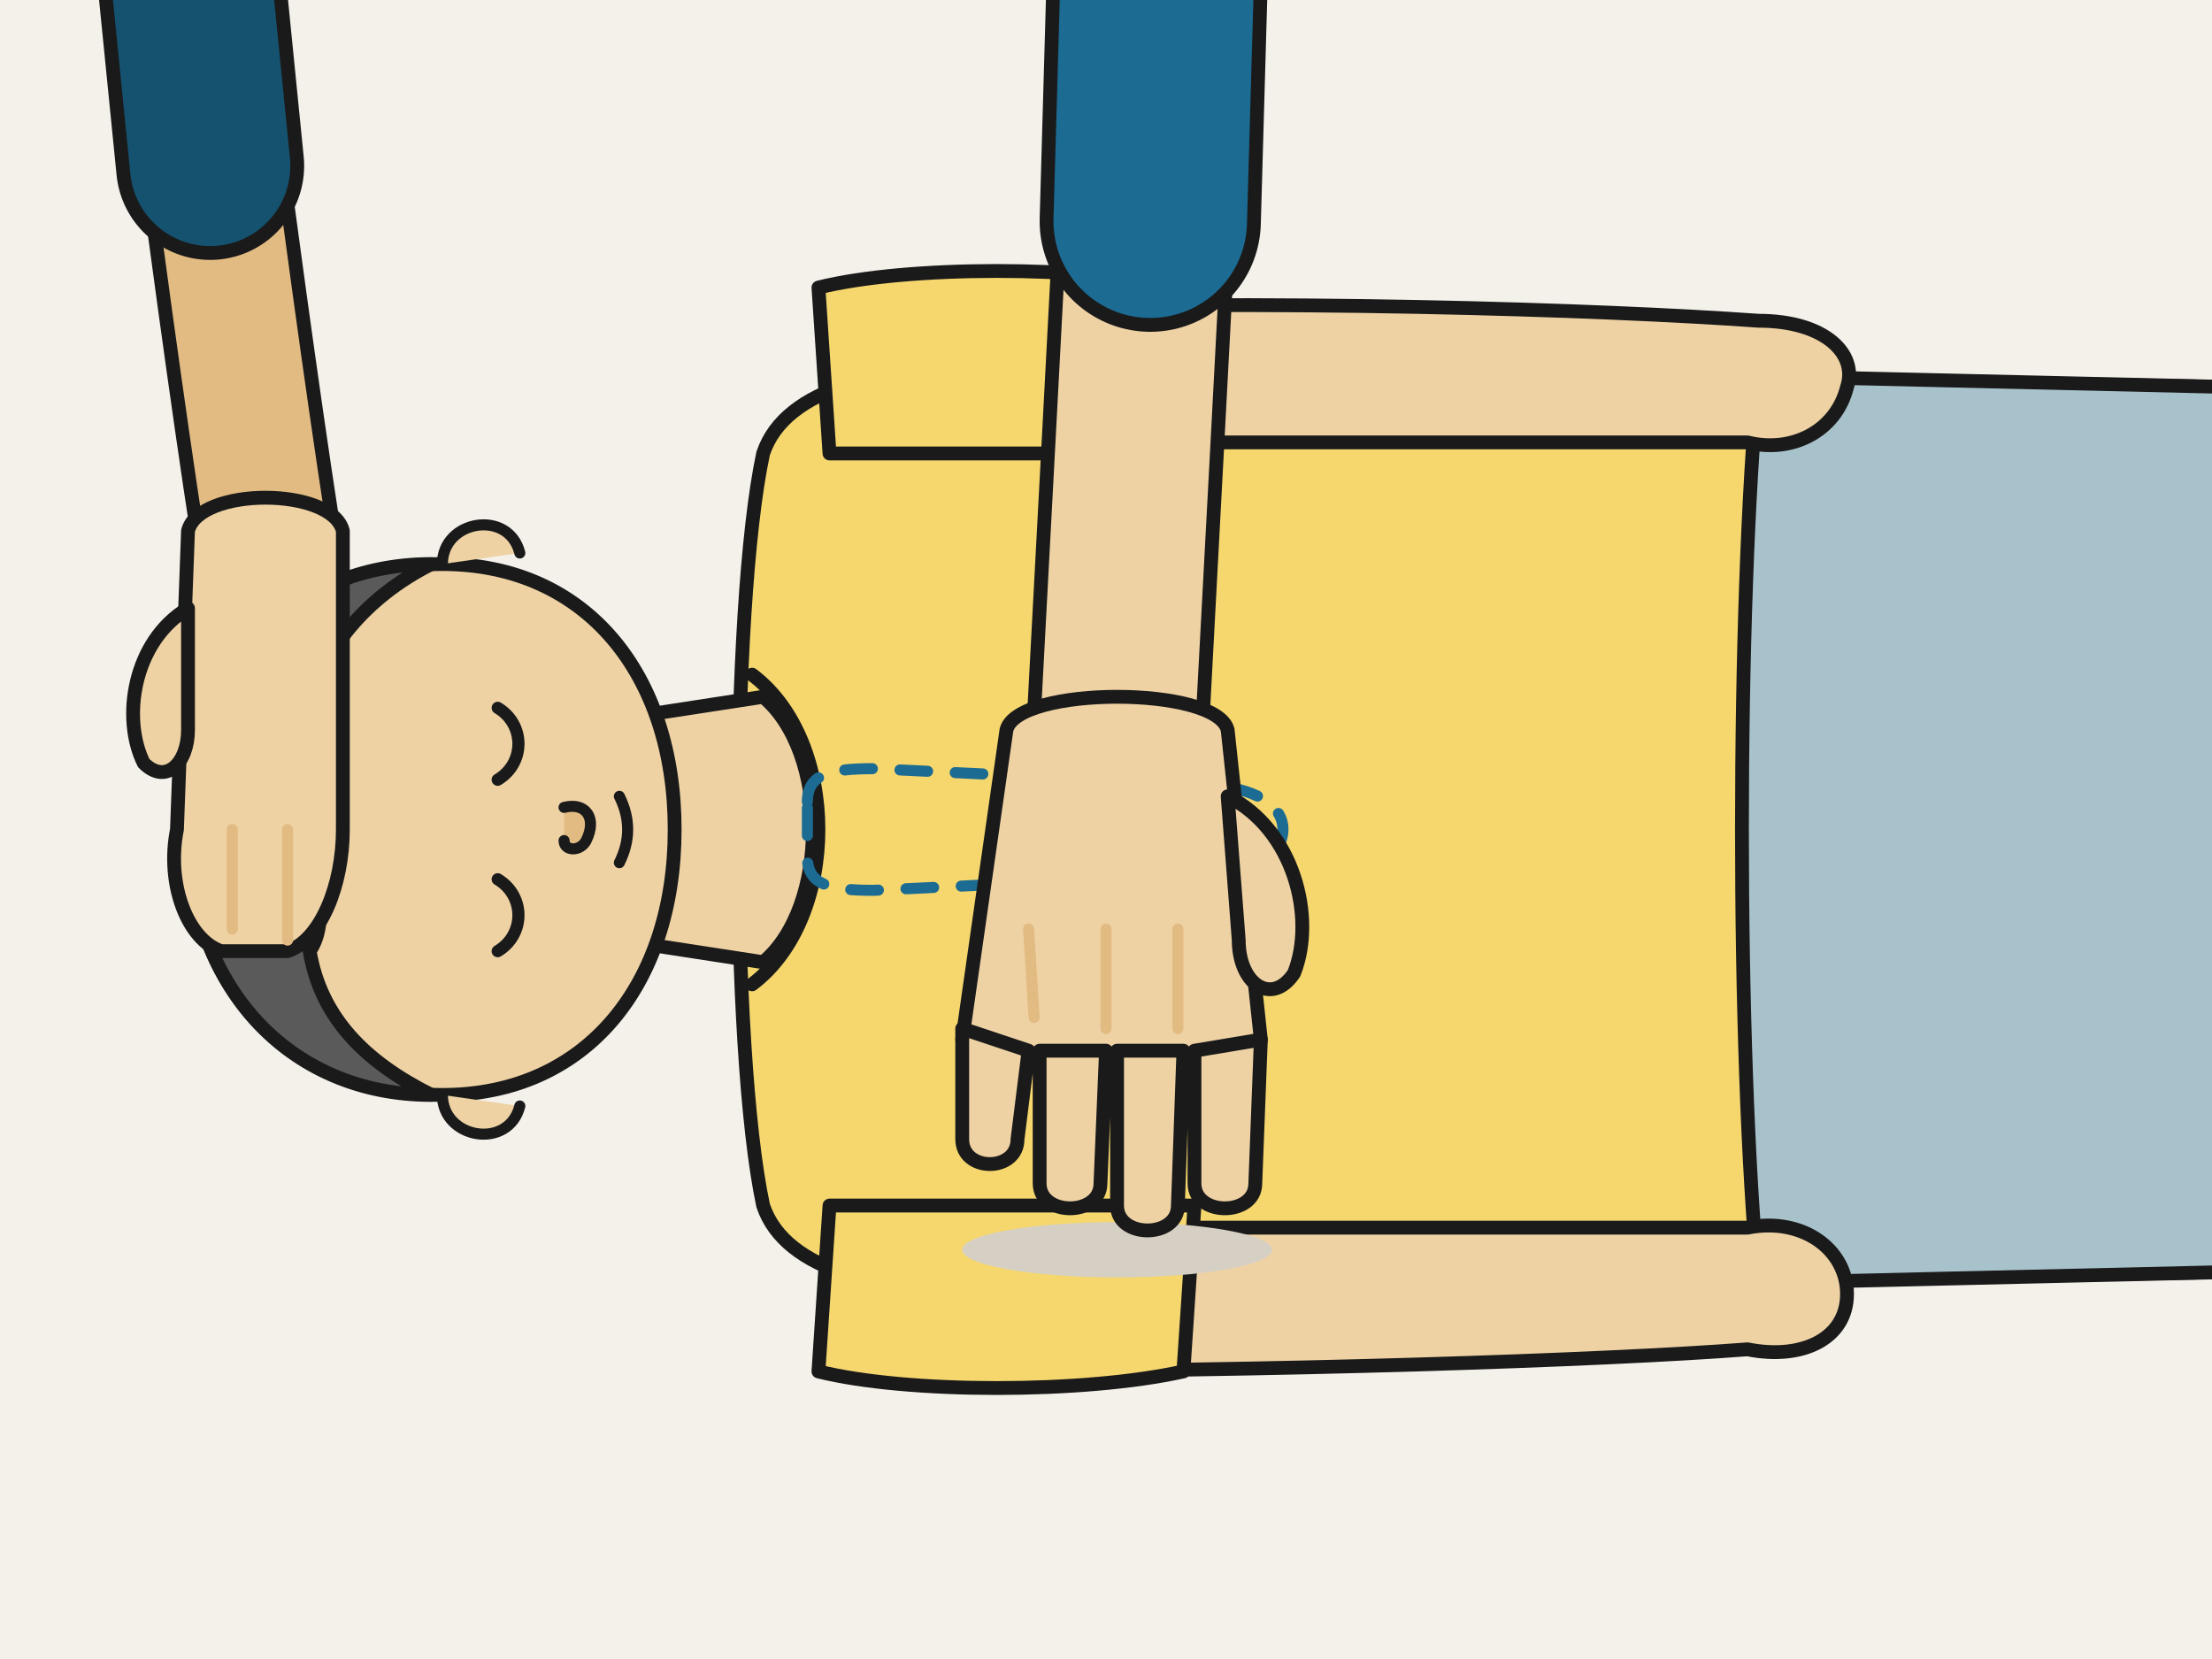
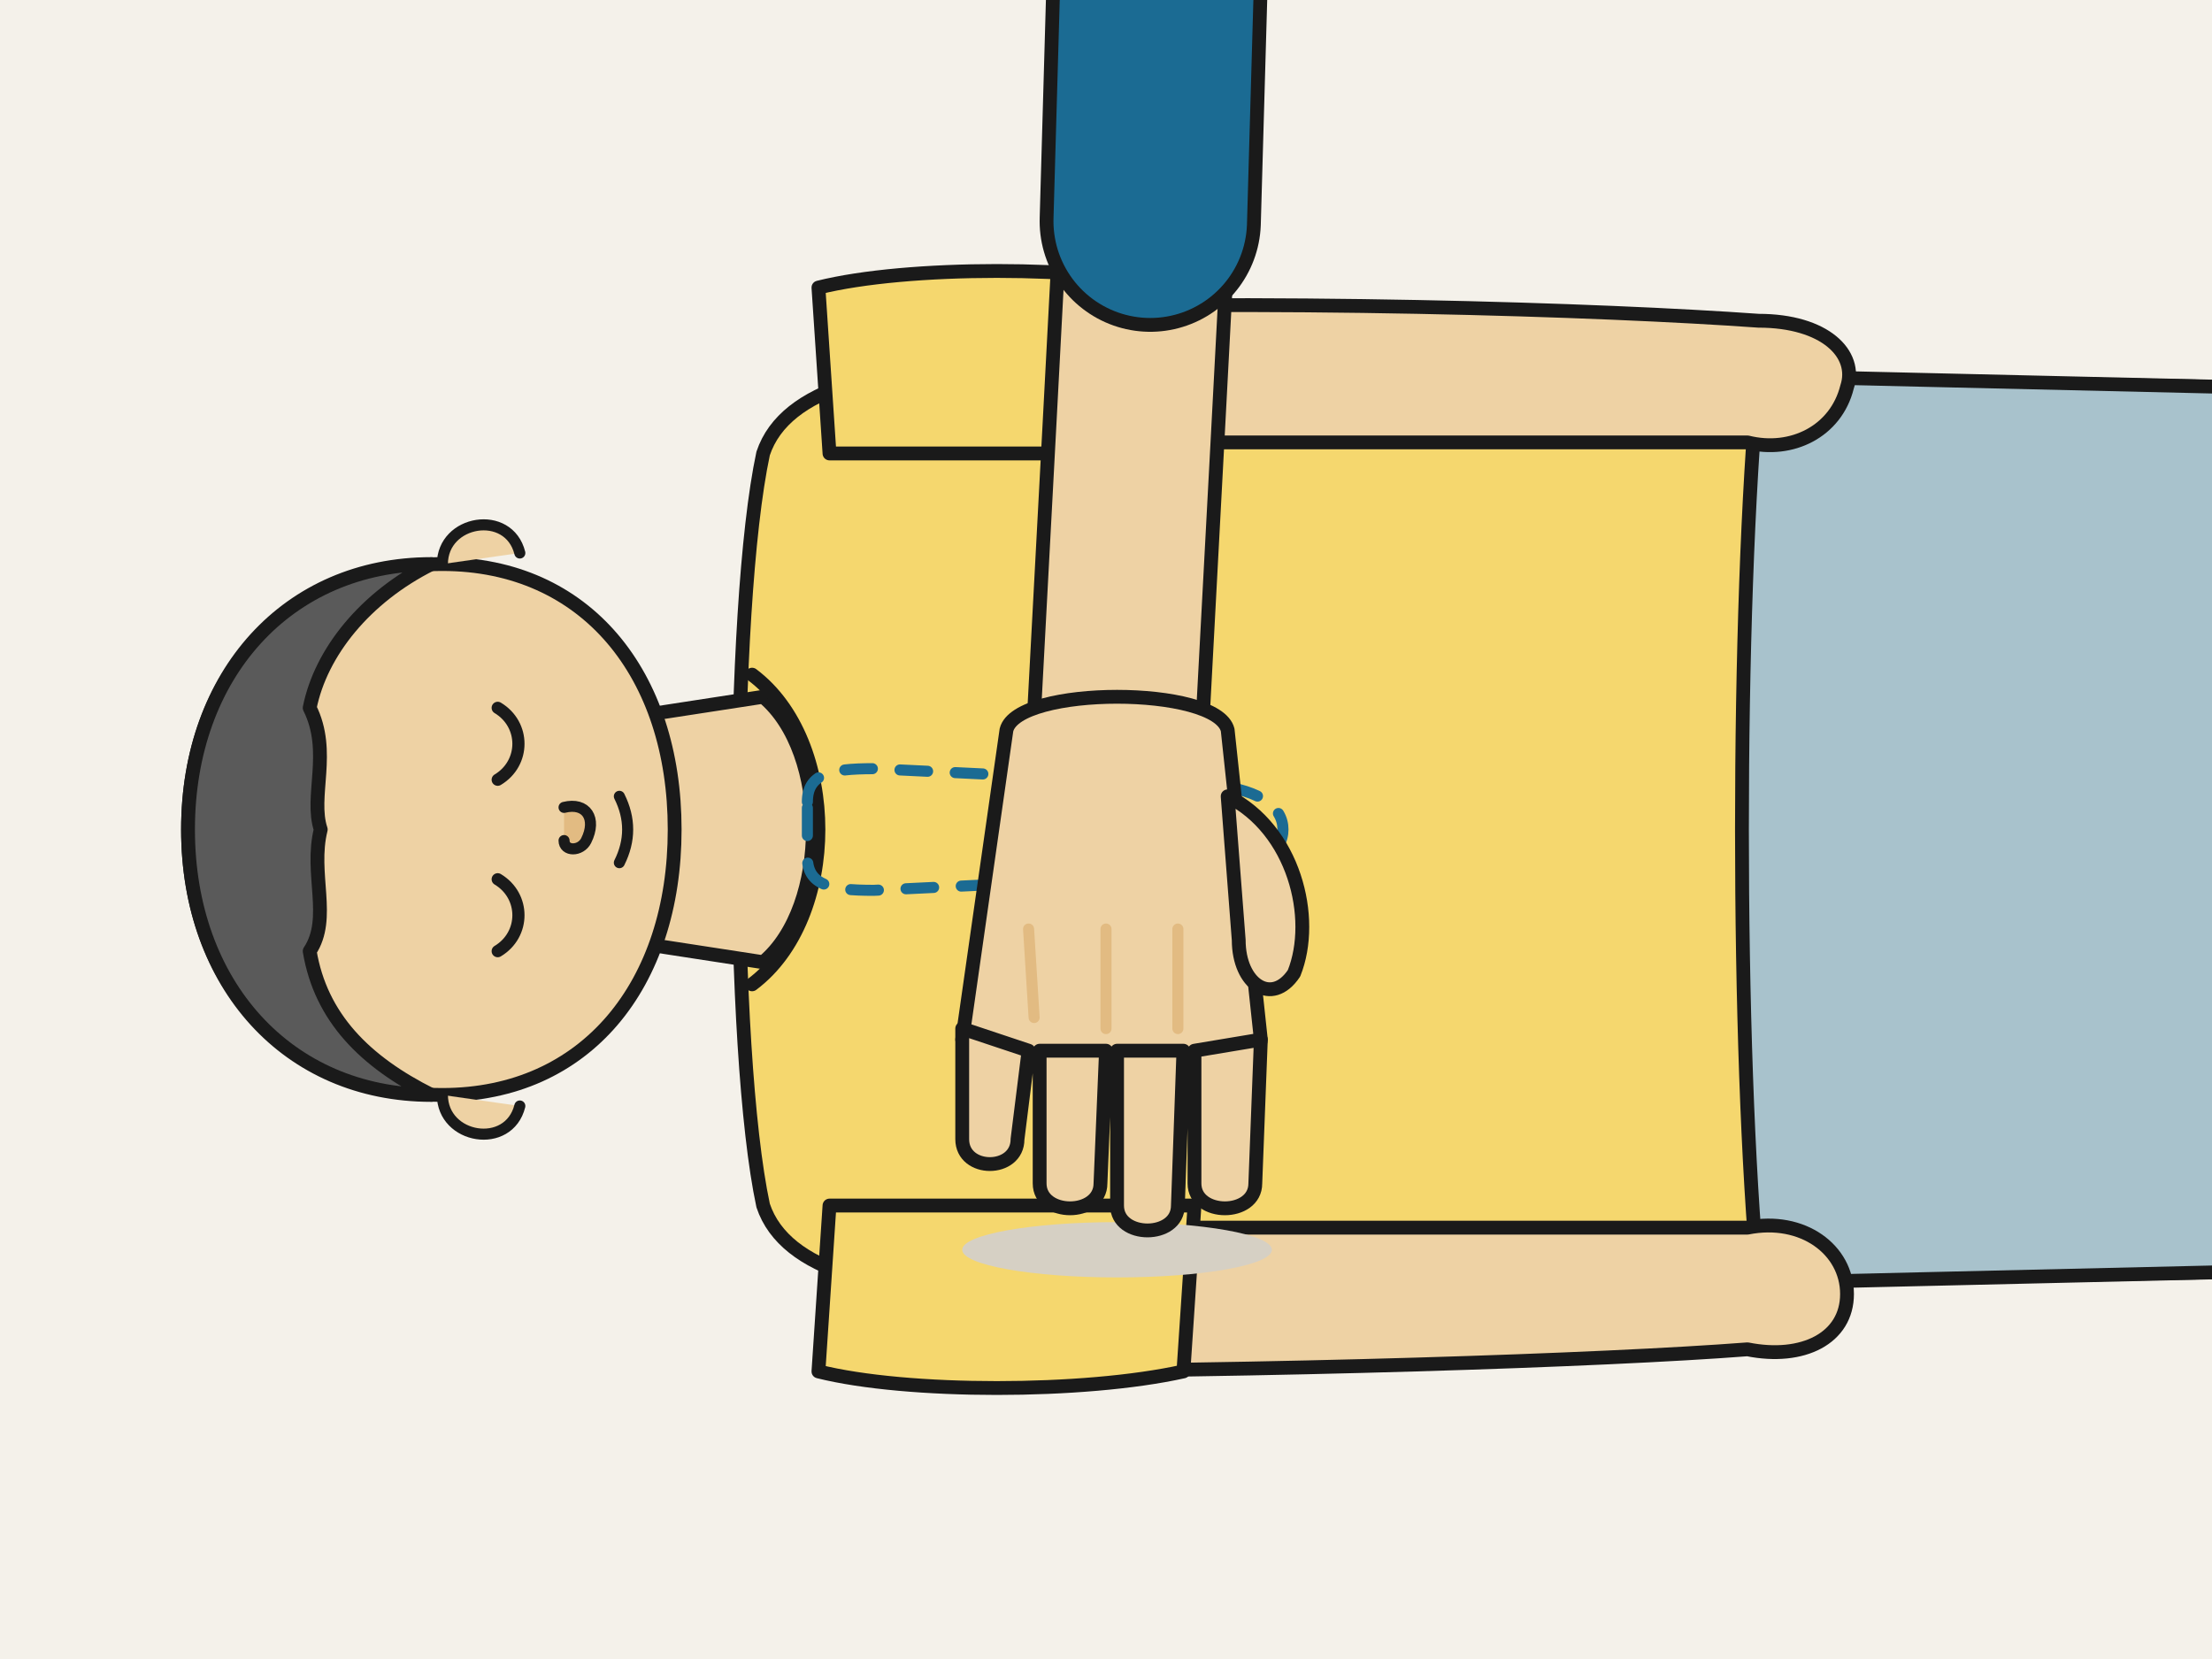
<svg xmlns="http://www.w3.org/2000/svg" viewBox="0 0 400 300" aria-hidden="true" stroke="#1A1A1A" stroke-width="2.5" stroke-linejoin="round" stroke-linecap="round">
  <rect width="400" height="300" fill="#F4F1EA" stroke="none" />
  <path d="M138,82 C142,70 160,66 182,66 L404,70 L404,230 L182,234 C160,234 142,230 138,218 C132,190 132,110 138,82 Z" fill="#F5D76E" />
  <path d="M318,68 L404,70 L404,230 L318,232 C314,190 314,110 318,68 Z" fill="#A8C2CC" />
  <path d="M172,56 C230,54 290,56 318,58 C330,58 336,64 334,70 C332,78 324,82 316,80 L172,80 Z" fill="#EED2A4" />
  <path d="M172,222 L316,222 C326,220 334,226 334,234 C334,242 326,246 316,244 C290,246 230,248 172,248 Z" fill="#EED2A4" />
  <path d="M148,52 C164,48 196,48 214,52 L216,82 L150,82 Z" fill="#F5D76E" />
  <path d="M150,218 L216,218 L214,248 C196,252 164,252 148,248 Z" fill="#F5D76E" />
  <path d="M112,130 L138,126 C150,136 150,164 138,174 L112,170 Z" fill="#EED2A4" />
  <path d="M136,122 C152,134 152,166 136,178" fill="none" />
  <path d="M34,150 C34,122 52,102 80,102 C106,102 122,122 122,150 C122,178 106,198 80,198 C52,198 34,178 34,150 Z" fill="#EED2A4" />
  <path d="M34,150 C34,122 52,102 78,102 C66,108 58,118 56,128 C60,136 56,144 58,150 C56,158 60,166 56,172 C58,184 66,192 78,198 C52,198 34,178 34,150 Z" fill="#5A5A5A" />
  <path d="M80,102 C80,94 92,92 94,100 M80,198 C80,206 92,208 94,200" fill="#EED2A4" stroke-width="2" />
  <path d="M90,128 C95,131 95,138 90,141 M90,159 C95,162 95,169 90,172" fill="none" stroke-width="2.2" />
  <path d="M102,146 C106,145 108,148 106,152 C105,154 102,154 102,152" fill="#E2BB82" stroke-width="2" />
  <path d="M112,144 C114,148 114,152 112,156" fill="none" stroke-width="2" />
  <path d="M146,145 C146,140 150,139 158,139 L220,142 C228,143 232,146 232,150 C232,154 228,157 220,158 L158,161 C150,161 146,160 146,155 Z" fill="none" stroke="#1B6B93" stroke-width="2" stroke-dasharray="5 5" />
-   <g transform="translate(-24,0)">
-     <path d="M72,96 C68,70 64,40 60,10" fill="none" stroke="#1A1A1A" stroke-width="27" />
-     <path d="M72,96 C68,70 64,40 60,10" fill="none" stroke="#E2BB82" stroke-width="22" />
-     <path d="M62,30 L56,-30" fill="none" stroke="#1A1A1A" stroke-width="34" />
-     <path d="M62,30 L56,-30" fill="none" stroke="#14526F" stroke-width="29" />
-     <path d="M58,96 C60,88 84,88 86,96 L86,150 C86,160 82,170 76,172 L64,172 C58,170 54,160 56,150 Z" fill="#EED2A4" />
-     <path d="M66,150 L66,168 M76,150 L76,170" fill="none" stroke="#E2BB82" stroke-width="2" />
-     <path d="M58,110 C48,116 46,130 50,138 C54,142 58,138 58,132 Z" fill="#EED2A4" />
-   </g>
  <ellipse cx="202" cy="226" rx="28" ry="5" fill="#D6D0C4" stroke="none" />
  <path d="M202,134 C204,96 206,60 208,20" fill="none" stroke="#1A1A1A" stroke-width="33" />
  <path d="M202,134 C204,96 206,60 208,20" fill="none" stroke="#EED2A4" stroke-width="28" />
  <path d="M208,40 L210,-30" fill="none" stroke="#1A1A1A" stroke-width="40" />
  <path d="M208,40 L210,-30" fill="none" stroke="#1B6B93" stroke-width="35" />
  <path d="M182,132 C184,124 220,124 222,132 L228,188 C228,194 176,194 174,188 Z" fill="#EED2A4" />
  <path d="M174,186 L174,206 C174,212 184,212 184,206 L186,190 Z M188,190 L188,214 C188,220 199,220 199,214 L200,190 Z M202,190 L202,218 C202,224 213,224 213,218 L214,190 Z M216,190 L216,214 C216,220 227,220 227,214 L228,188 Z" fill="#EED2A4" />
  <path d="M186,168 L187,184 M200,168 L200,186 M213,168 L213,186" fill="none" stroke="#E2BB82" stroke-width="2" />
  <path d="M222,144 C234,150 238,166 234,176 C230,182 224,178 224,170 Z" fill="#EED2A4" />
</svg>
